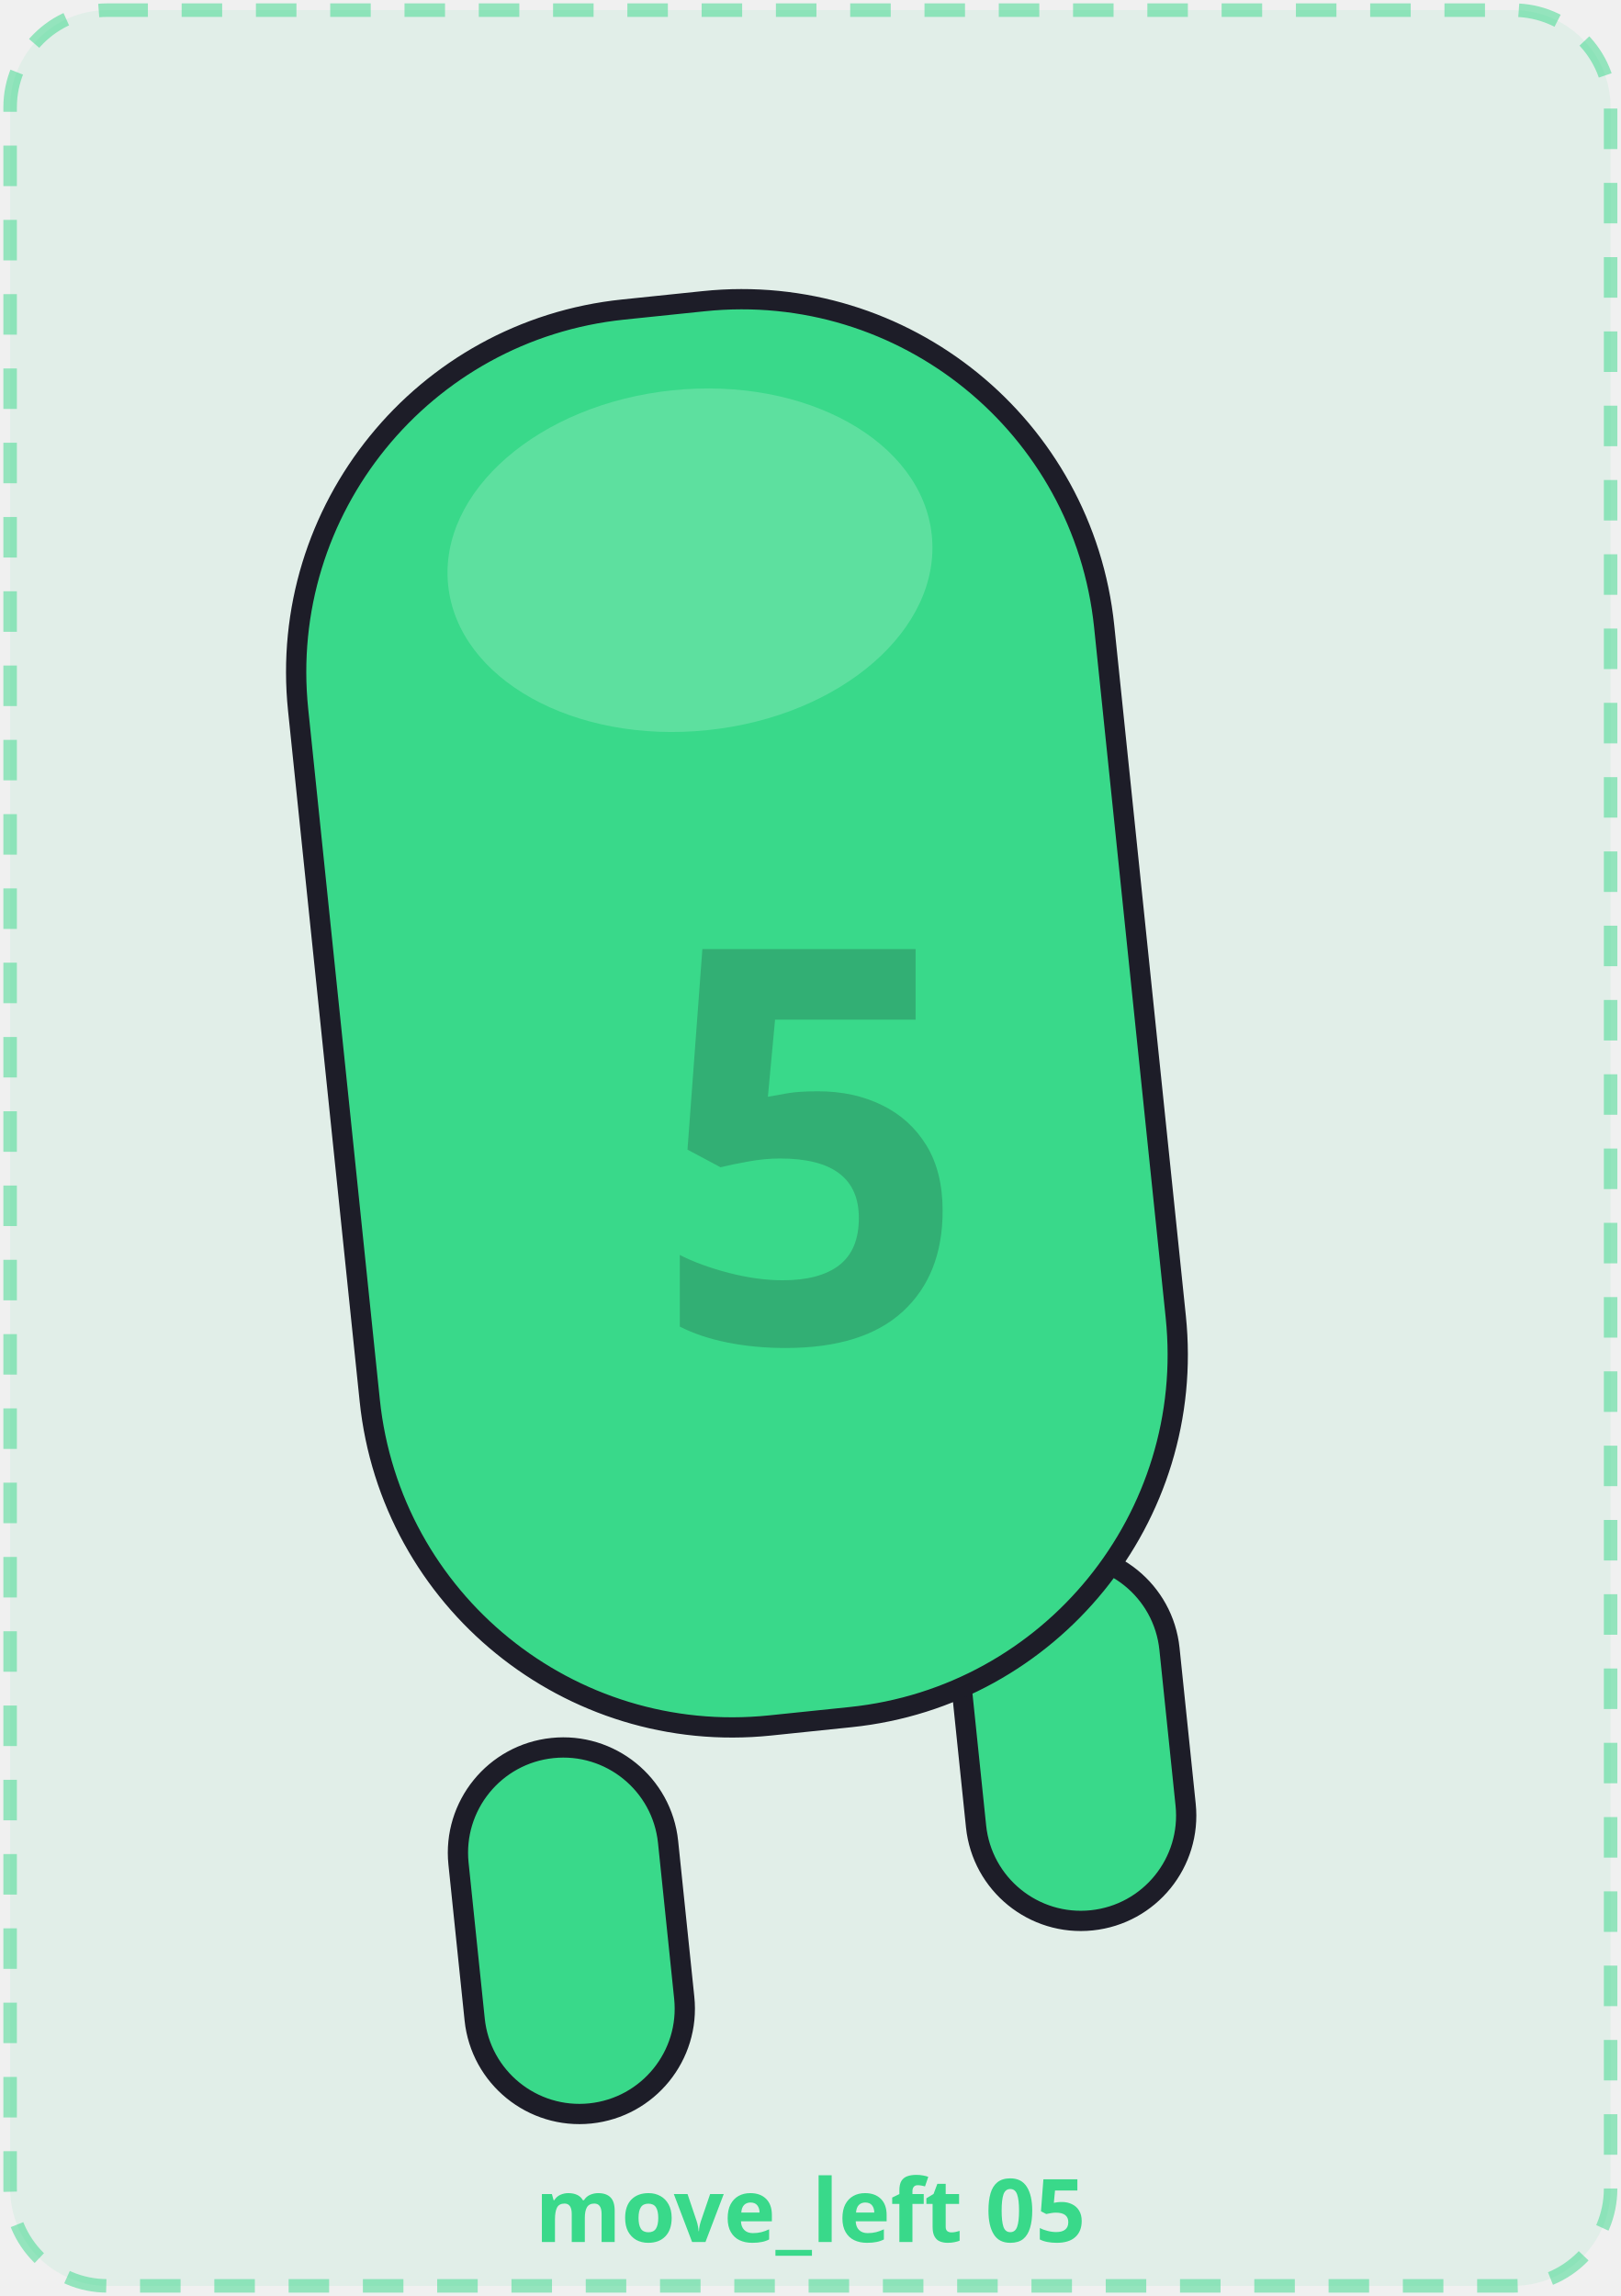
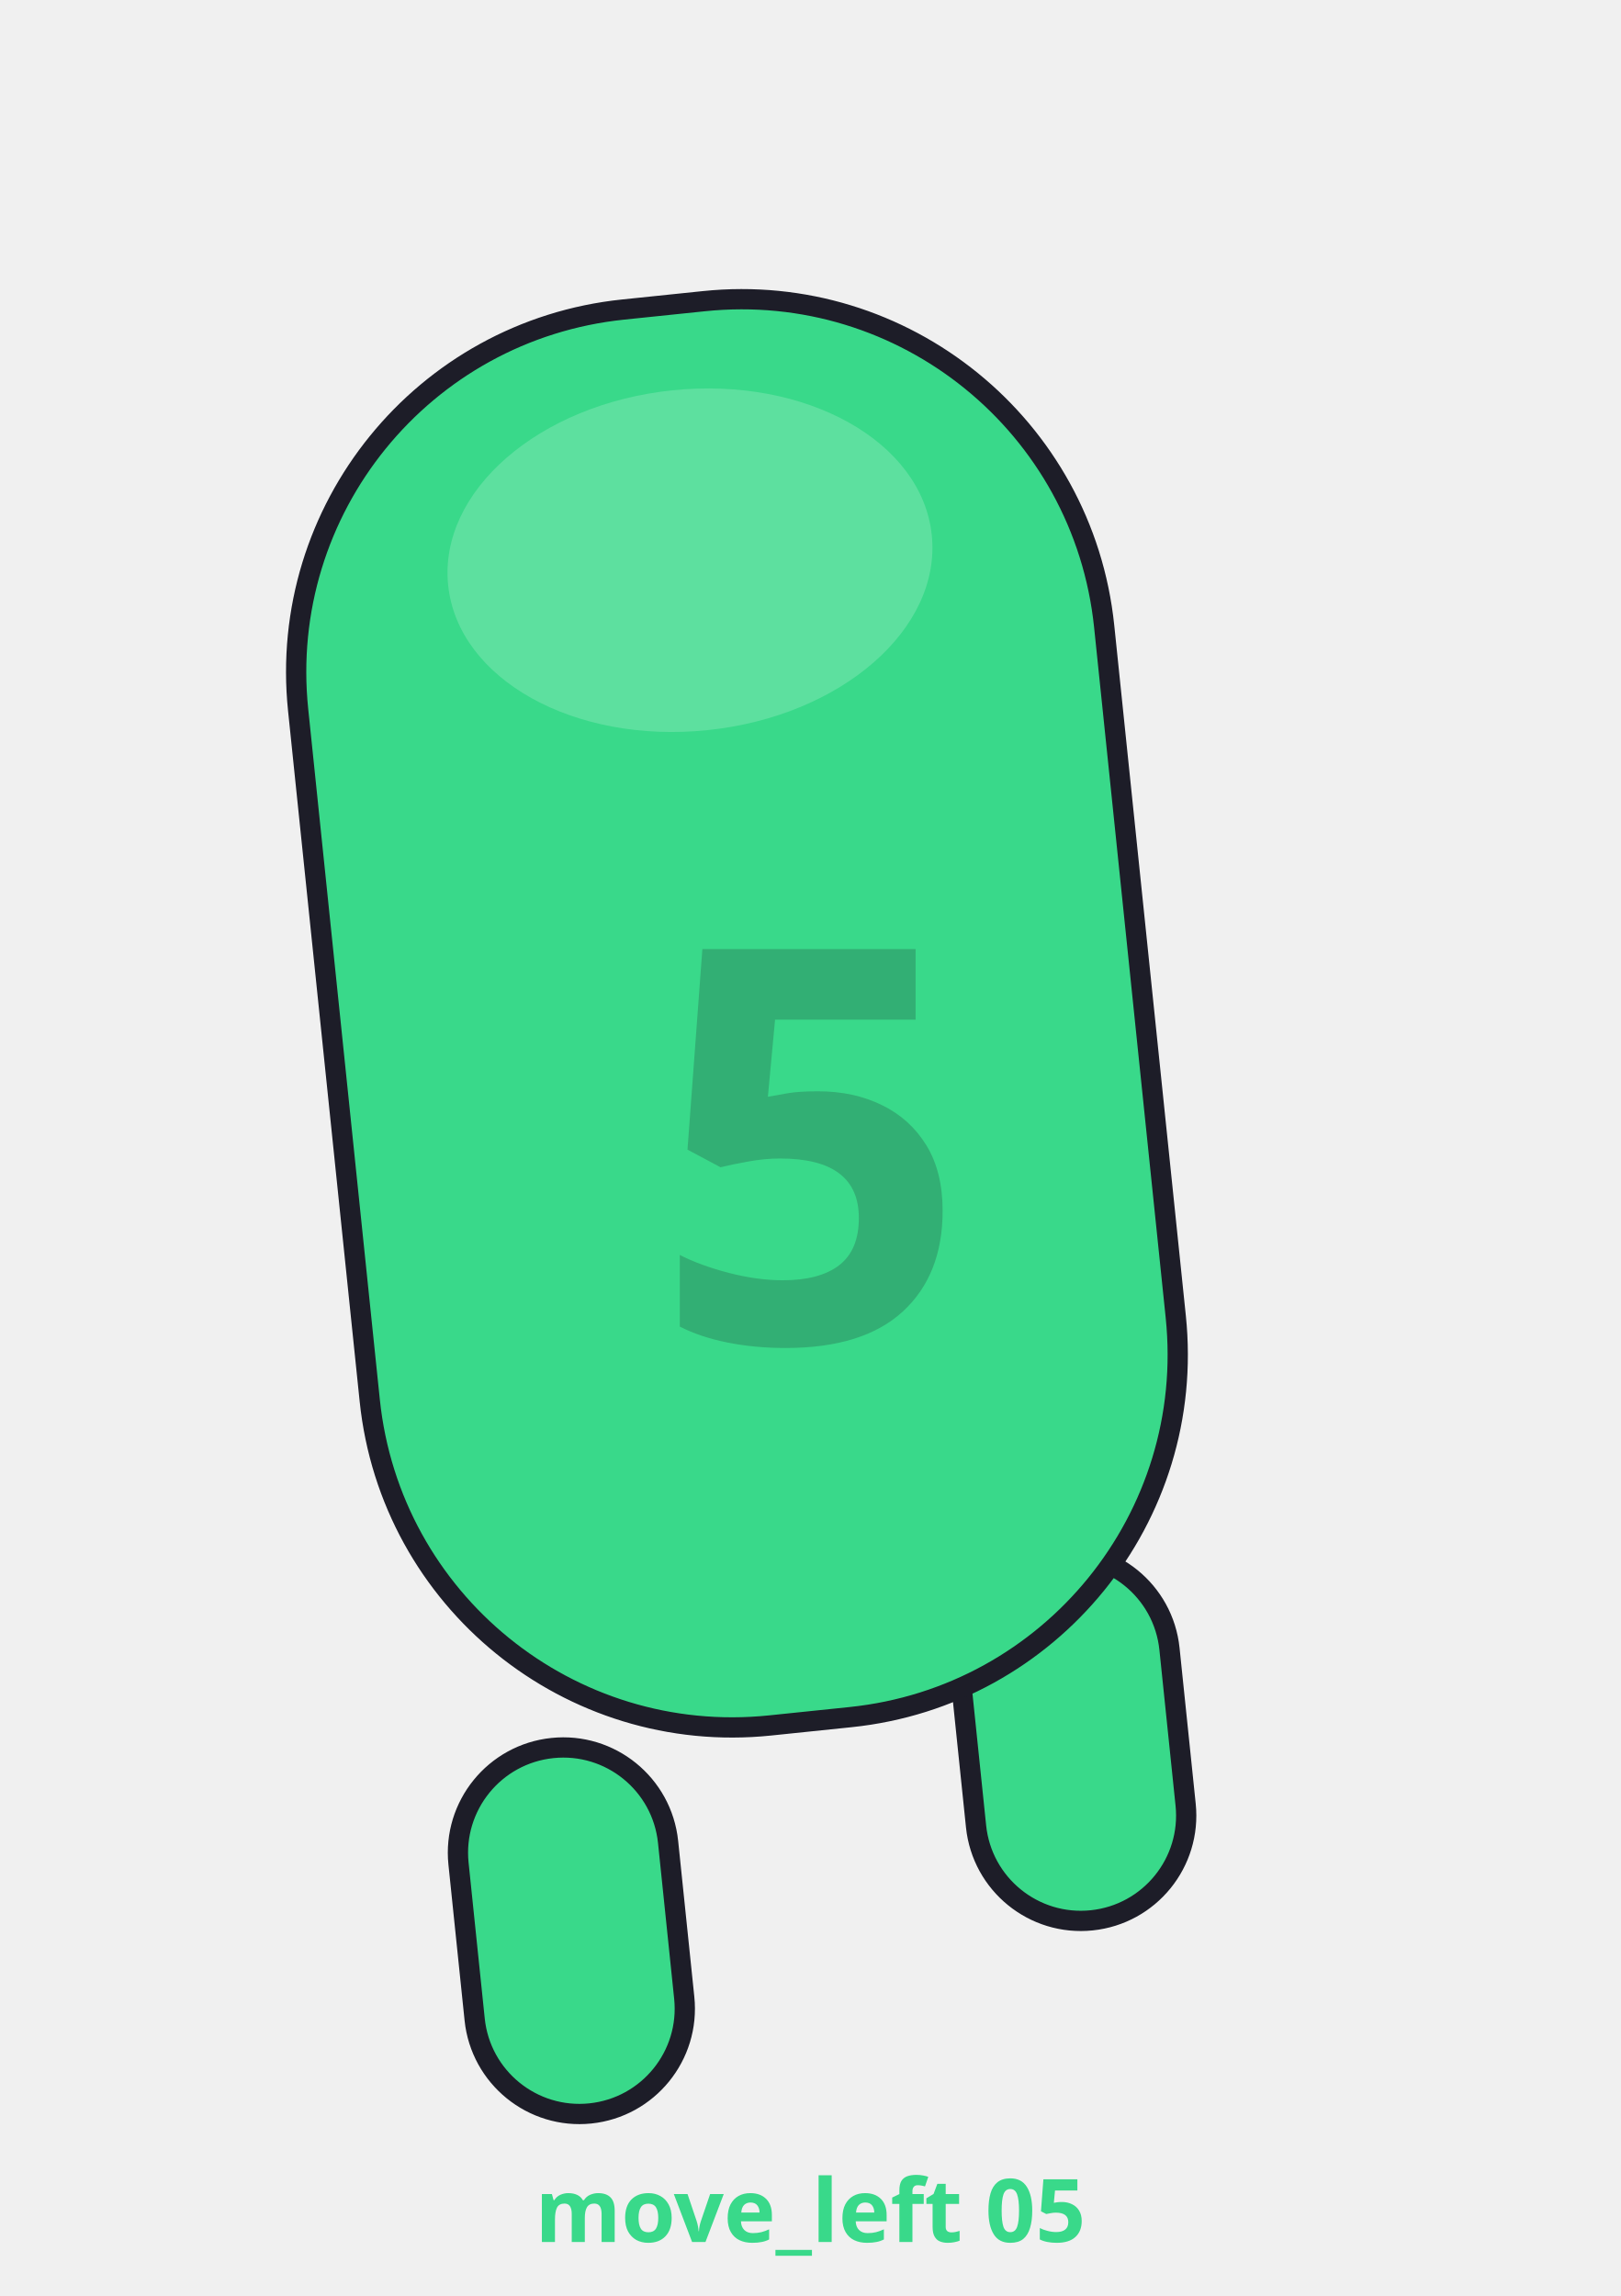
<svg xmlns="http://www.w3.org/2000/svg" width="240" height="340" viewBox="0 0 240 340">
-   <rect x="1.5" y="1.5" width="237" height="337" rx="14.4" fill="#39d98a" fill-opacity="0.08" stroke="#39d98a" stroke-opacity="0.5" stroke-width="2" stroke-dasharray="6 5" />
  <g transform="rotate(-5.92 120 254.8943)">
    <rect x="66" y="254.894" width="31.2" height="54.4" rx="15.6" fill="#39d98a" stroke="#1d1d28" stroke-width="3" />
    <rect x="142.8" y="234.11" width="31.2" height="54.4" rx="15.6" fill="#39d98a" stroke="#1d1d28" stroke-width="3" />
    <rect x="60" y="44.094" width="120" height="210.8" rx="54" fill="#39d98a" stroke="#1d1d28" stroke-width="3" />
    <ellipse cx="120" cy="82.038" rx="36" ry="25.296" fill="#ffffff" fill-opacity="0.18" />
  </g>
  <text x="120" y="170" font-family="system-ui, sans-serif" font-weight="900" font-size="81.6" fill="#1d1d28" fill-opacity="0.22" text-anchor="middle" dominant-baseline="middle">5</text>
  <text x="120" y="332" font-family="system-ui, sans-serif" font-weight="700" font-size="13" fill="#39d98a" text-anchor="middle">move_left 05</text>
</svg>
